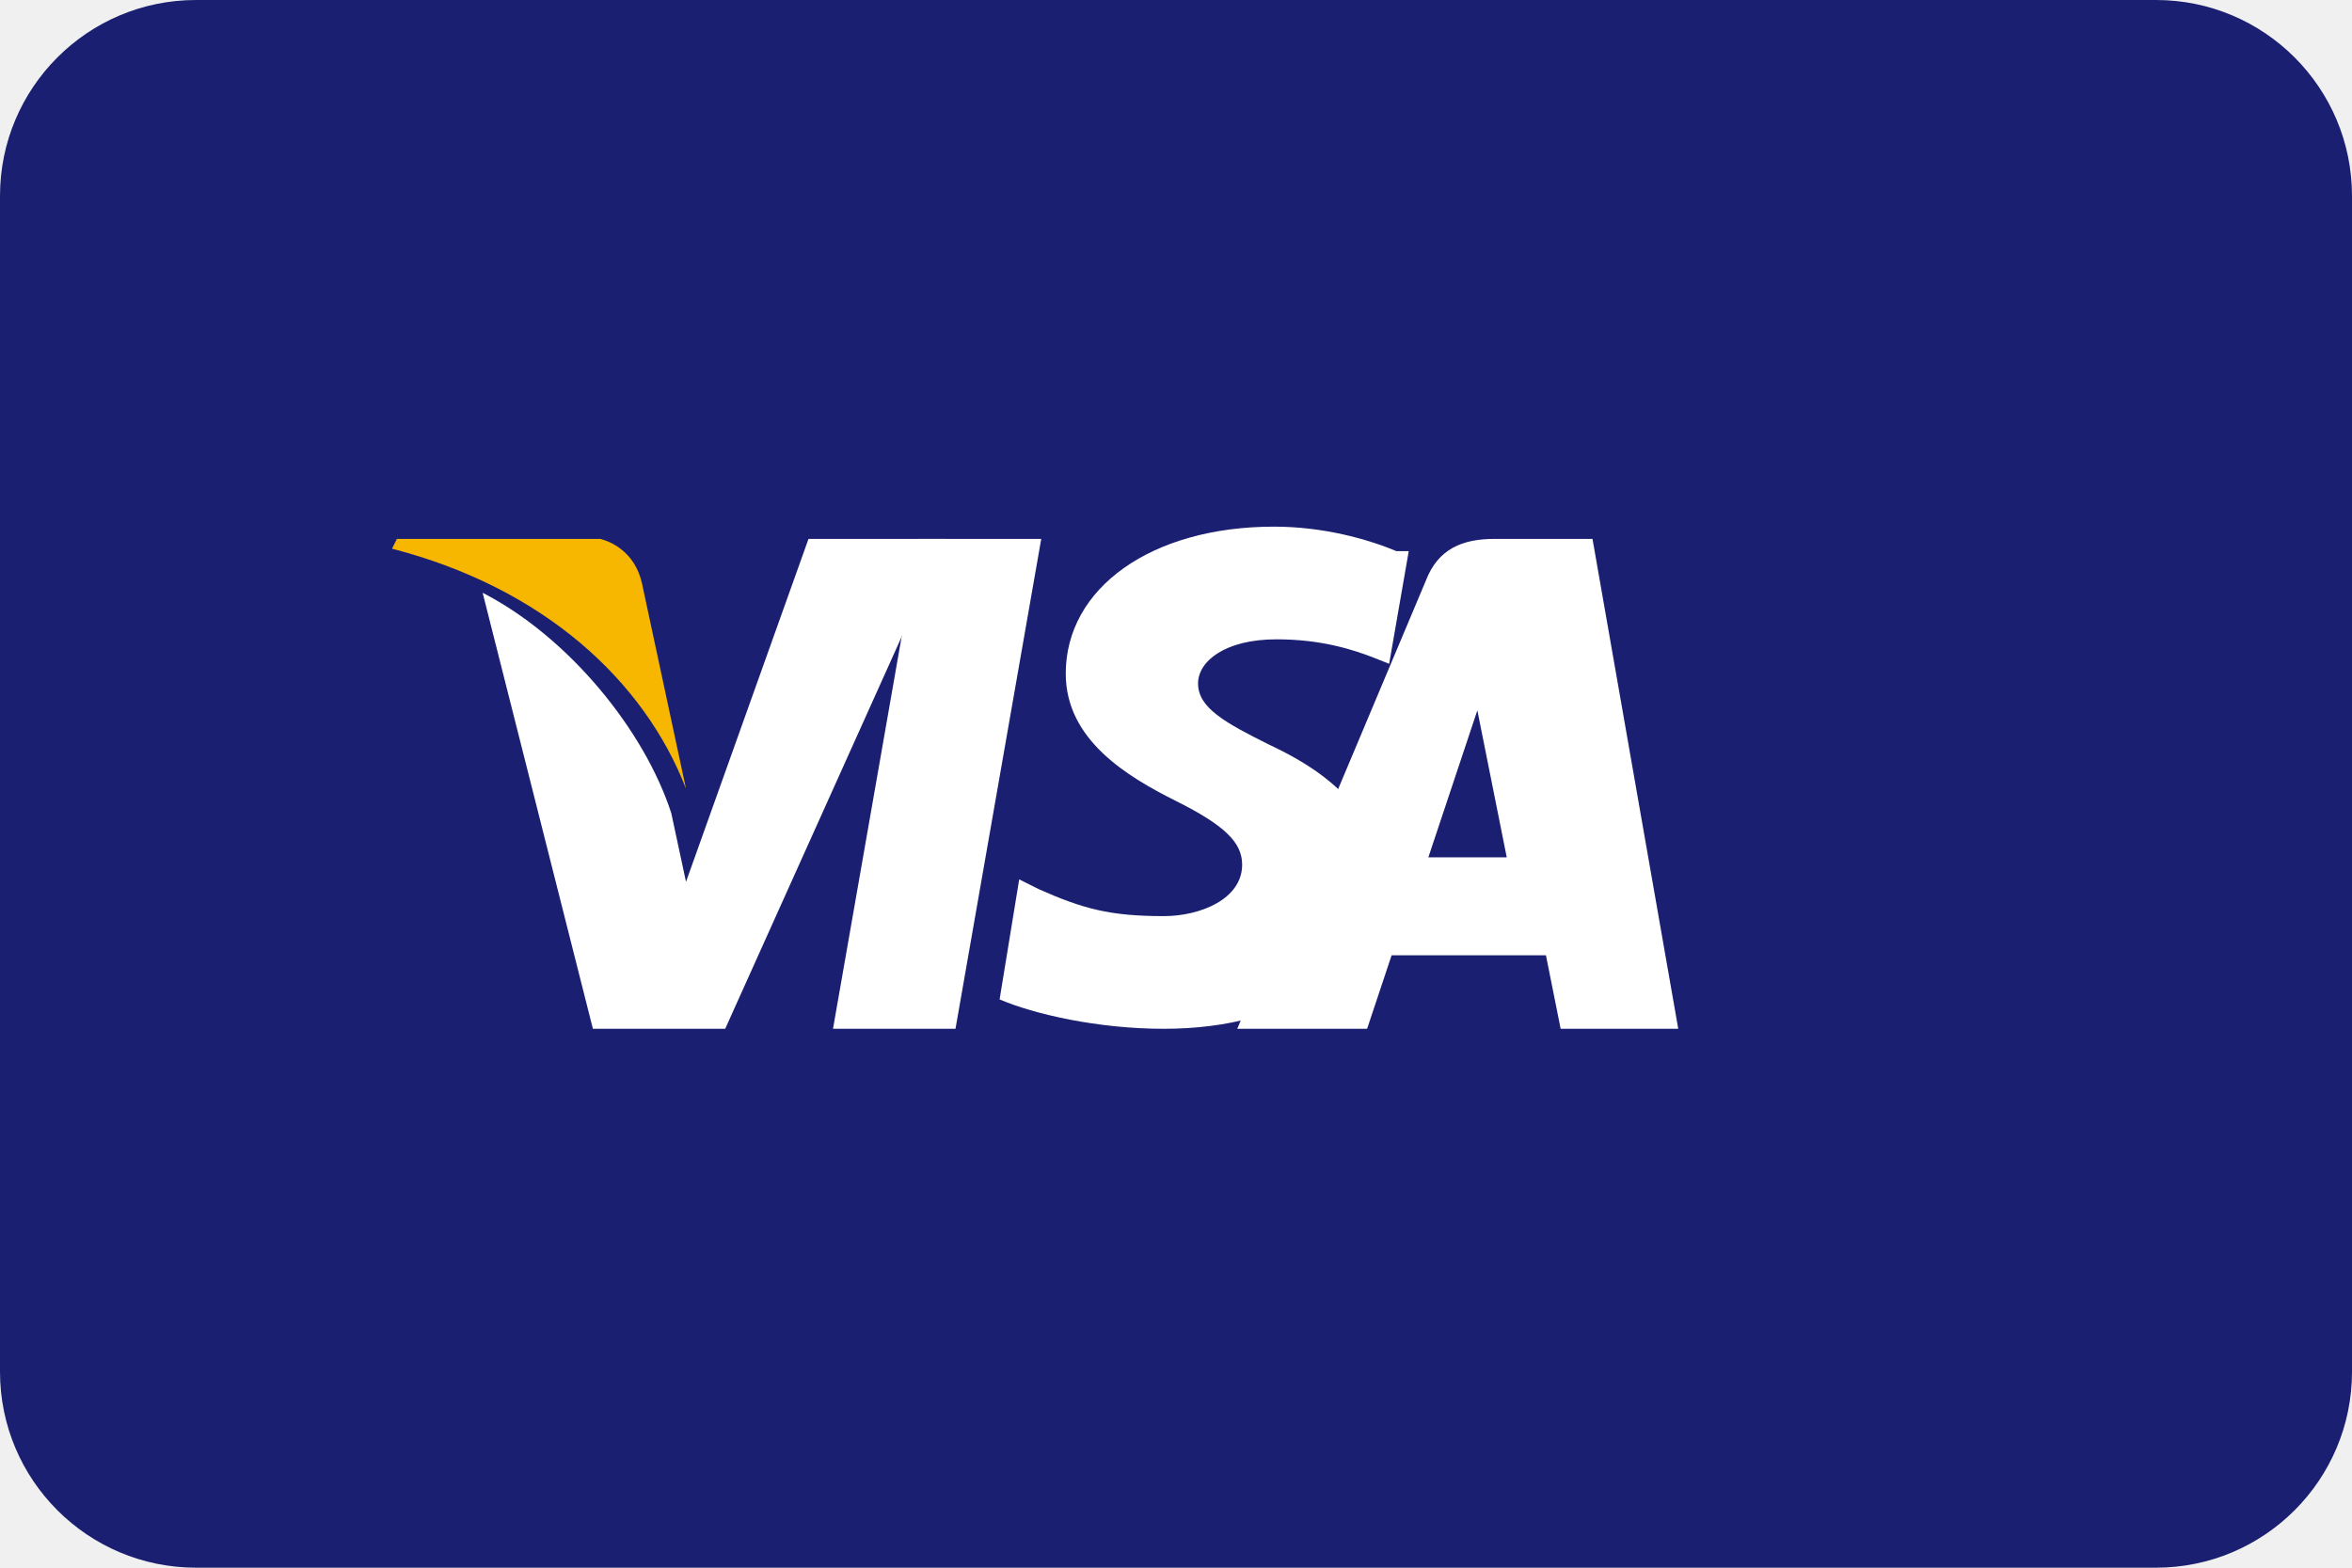
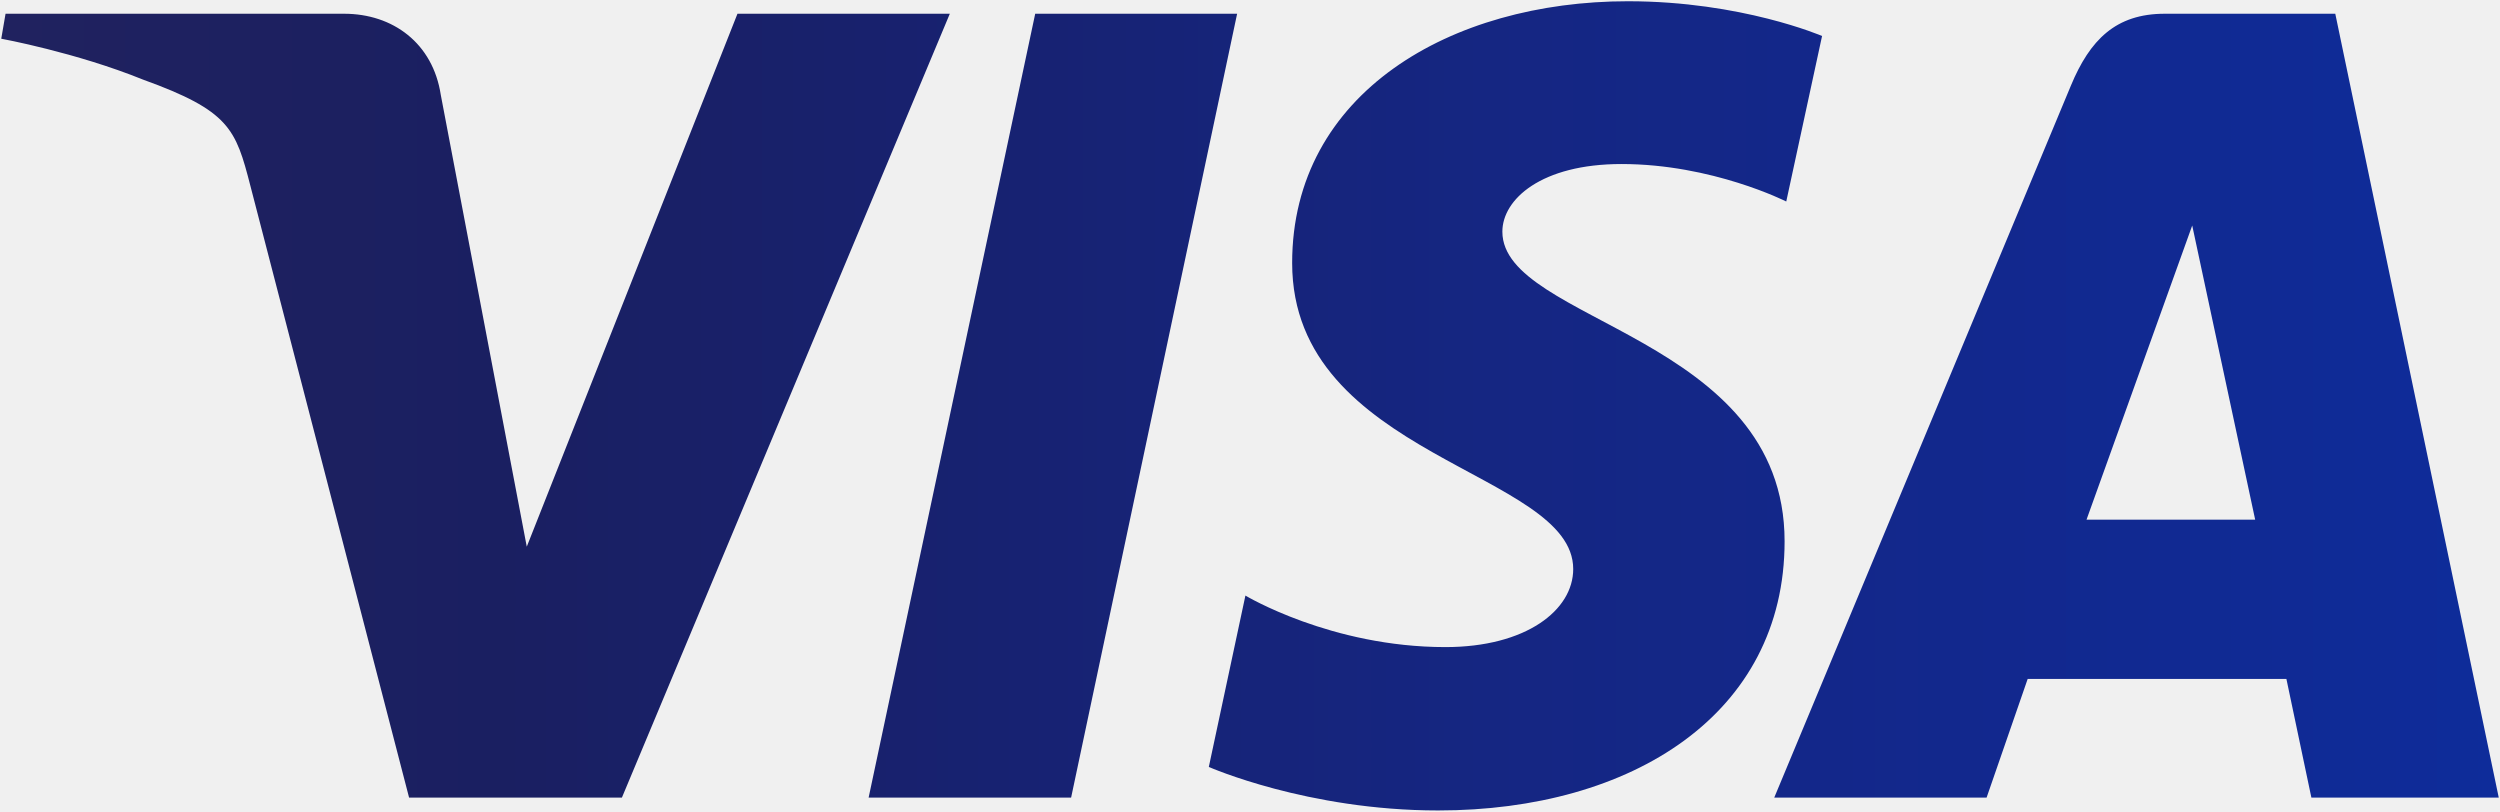
- <svg xmlns="http://www.w3.org/2000/svg" viewBox="0 0 48 32" fill="none">
-   <rect width="48" height="32" rx="4" fill="#1A1F71" />
-   <path d="M19.5 21H17L18.75 11H21.25L19.5 21Z" fill="white" />
-   <path d="M28.5 11.25C27.9 11 27 10.75 26 10.75C23.5 10.75 21.75 12 21.75 13.75C21.75 15.1 23 15.85 24 16.35C25 16.85 25.35 17.2 25.35 17.65C25.35 18.35 24.5 18.7 23.75 18.7C22.65 18.7 22.1 18.55 21.2 18.15L20.8 17.95L20.4 20.4C21.1 20.7 22.4 21 23.75 21C26.4 21 28.1 19.75 28.1 17.85C28.1 16.75 27.4 15.9 25.9 15.2C25 14.75 24.45 14.45 24.45 13.95C24.45 13.5 25 13.05 26.05 13.05C26.95 13.05 27.6 13.25 28.1 13.45L28.35 13.55L28.75 11.25H28.5Z" fill="white" />
-   <path d="M32.5 11H30.5C29.85 11 29.35 11.2 29.1 11.85L25.25 21H27.9L28.4 19.5H31.55L31.85 21H34.25L32.5 11ZM29.15 17.5L30.15 14.5L30.75 17.5H29.15Z" fill="white" />
-   <path d="M16.5 11L14 18L13.7 16.6C13.15 14.9 11.6 13 9.85 12.1L12.1 21H14.8L19.3 11H16.5Z" fill="white" />
-   <path d="M12.25 11H8.1L8 11.2C11.1 12 13.15 13.9 14 16.1L13.1 11.9C12.95 11.25 12.45 11.05 12.25 11Z" fill="#F7B600" />
+ <svg xmlns="http://www.w3.org/2000/svg" xmlns:xlink="http://www.w3.org/1999/xlink" version="1.1" id="Layer_1" width="1000" height="324.683" viewBox="0 0 1000 324.684" overflow="visible" enable-background="new 0 0 659.055 202.068" xml:space="preserve" style="overflow:visible">
+   <defs id="defs3737">
+     <linearGradient id="linearGradient3801">
+       <stop style="stop-color:#20225f;stop-opacity:1" offset="0" id="stop3803" />
+       <stop id="stop3815" offset="0.2" style="stop-color:#1a1f61;stop-opacity:1" />
+       <stop id="stop3813" offset="0.41" style="stop-color:#172272;stop-opacity:1" />
+       <stop id="stop3811" offset="0.595" style="stop-color:#152682;stop-opacity:1" />
+       <stop id="stop3809" offset="0.802" style="stop-color:#12288e;stop-opacity:1" />
+       <stop style="stop-color:#0e2c9a;stop-opacity:1" offset="1" id="stop3805" />
+     </linearGradient>
+     <linearGradient xlink:href="#linearGradient3801" id="linearGradient3807" x1="-60.048" y1="431.608" x2="740.051" y2="431.608" gradientUnits="userSpaceOnUse" gradientTransform="matrix(1.24914,0,0,1.24914,75.13613,-428.0332)" />
+   </defs>
+   <path style="fill:url(#linearGradient3807);fill-opacity:1;stroke:none" d="m 651.185,0.5 c -70.933,0 -134.322,36.766 -134.322,104.694 0,77.9 112.423,83.281 112.423,122.416 0,16.478 -18.884,31.229 -51.137,31.229 -45.773,0 -79.984,-20.611 -79.984,-20.611 l -14.638,68.547 c 0,0 39.41,17.41 91.734,17.41 77.552,0 138.577,-38.571 138.577,-107.66 0,-82.316 -112.891,-87.536 -112.891,-123.86 0,-12.908 15.502,-27.052 47.663,-27.052 36.287,0 65.892,14.99 65.892,14.99 l 14.326,-66.204 c 0,0 -32.213,-13.897 -77.642,-13.897 z M 2.218,5.497 0.5,15.49 c 0,0 29.842,5.461 56.719,16.356 34.607,12.493 37.072,19.765 42.9,42.354 l 63.511,244.832 85.137,0 131.16,-313.534 -84.942,0 L 210.707,218.67 176.316,37.974 C 173.163,17.294 157.187,5.497 137.632,5.497 l -135.415,0 z m 411.865,0 -66.634,313.534 80.999,0 66.4,-313.534 -80.765,0 z m 451.759,0 c -19.532,0 -29.88,10.457 -37.474,28.73 l -118.668,284.804 84.942,0 16.434,-47.467 103.483,0 9.993,47.467 74.948,0 -65.385,-313.534 -68.273,0 z m 11.047,84.707 25.178,117.653 -67.454,0 42.276,-117.653 z" id="path3789" />
</svg>
